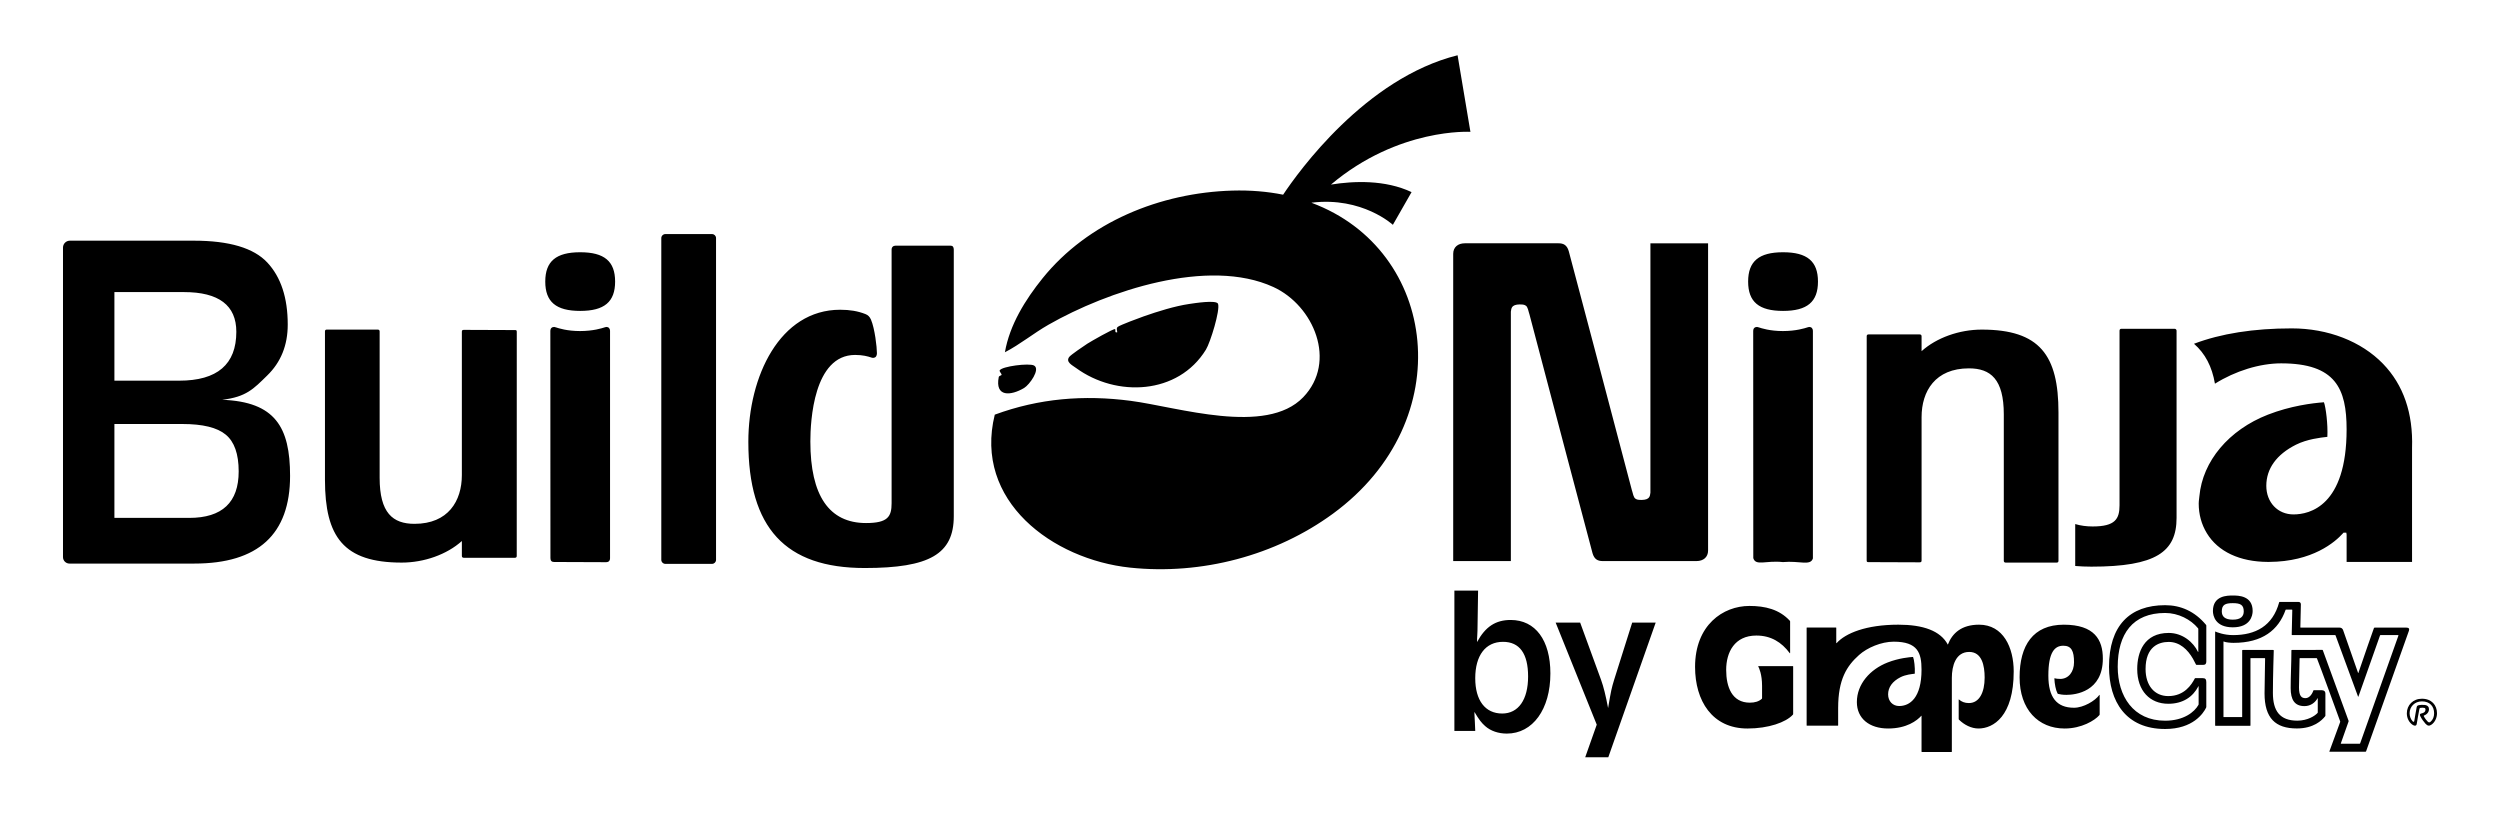
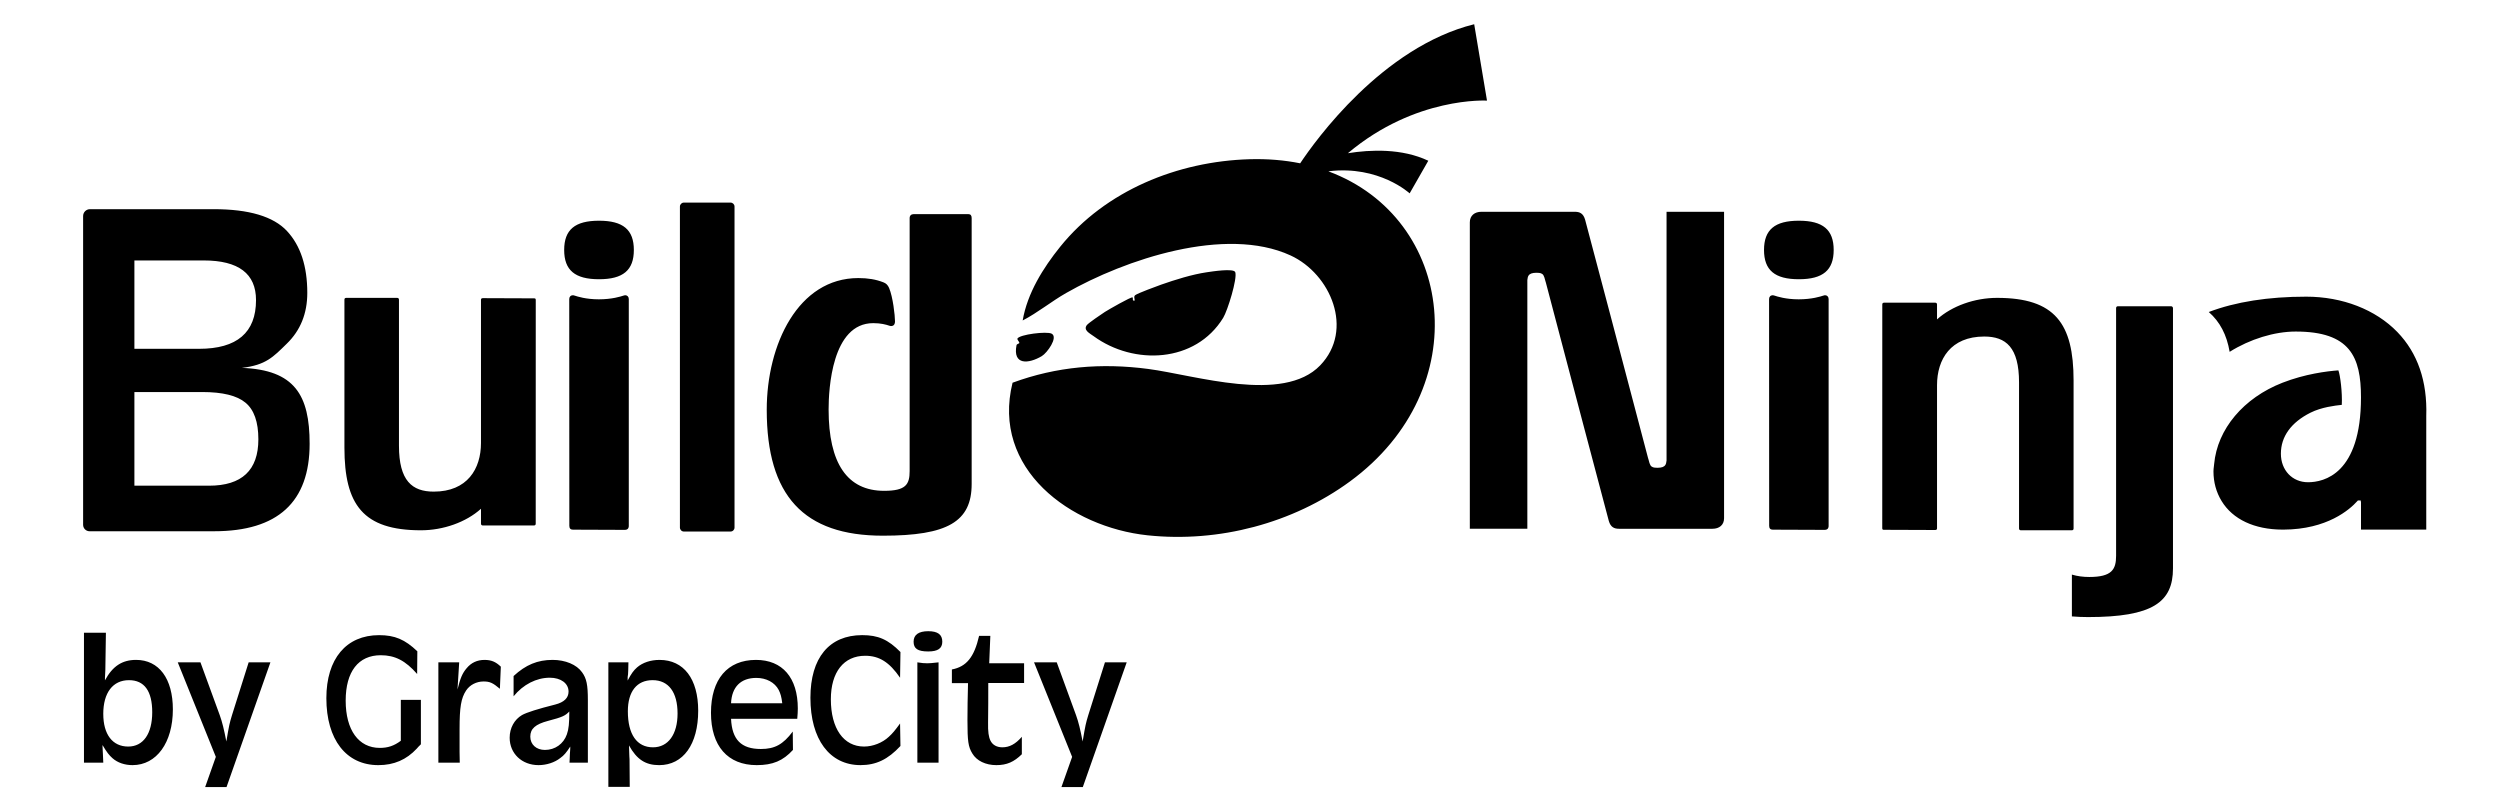
- <svg xmlns="http://www.w3.org/2000/svg" id="Layer_1" version="1.1" viewBox="0 0 271.231 88.154">
-   <path d="M185.314,26.395v33.333c0,.728-.52,1.144-1.258,1.144h-10.171c-.515,0-.908-.168-1.107-.851-.227-.797-4.932-18.655-6.847-25.928-.024-.061-.043-.118-.052-.168-.151-.622-.246-.74-.463-.83-.232-.099-.837-.085-1.069.012-.251.104-.388.244-.43.709v27.055h-6.256V27.54c0-.728.52-1.144,1.258-1.144h10.171c.515,0,.908.168,1.107.851.227.797,4.932,18.655,6.847,25.928.024.061.043.118.052.168.151.622.246.74.463.83.232.099.837.085,1.069-.012.251-.104.388-.244.43-.709v-27.055h6.256ZM215.006,35.759c-2.427,0-4.907.877-6.53,2.341v-1.622c0-.127-.078-.196-.204-.196h-5.549c-.131,0-.2.065-.2.196s-.004,24.202-.004,24.304c0,.151.028.204.176.204.143,0,5.406.021,5.557.021.155,0,.225-.043.225-.194v-15.558c0-2.819,1.487-5.291,5.136-5.291,2.358,0,3.784,1.181,3.784,4.989v15.887c0,.129.078.198.204.198h5.528c.135,0,.2-.067.2-.198v-16.087c0-6.211-2.023-8.994-8.323-8.994ZM248.633,35.627c-4.126,0-7.691.562-10.601,1.669,1.212,1.056,1.957,2.478,2.272,4.332,2.208-1.386,4.869-2.207,7.182-2.207,5.915,0,7.103,2.742,7.103,7.166,0,8.325-4.029,9.224-5.761,9.224-1.71,0-2.951-1.306-2.951-3.105,0-1.861,1.112-3.402,3.215-4.458,1.215-.609,2.697-.774,3.33-.844.028-.003.054-.006.079-.009.069-1.331-.163-3.193-.37-3.752-1.249.091-3.618.386-6.078,1.344-4.24,1.653-7.089,5.042-7.436,8.846-.009.093-.02.185-.031.276-.022.178-.042.345-.042.517,0,1.178.297,2.264.884,3.228,1.212,1.993,3.562,3.098,6.616,3.11h.117c4.752-.02,7.197-2.175,8.028-3.1l.063-.07h.305l.033.211v2.959h7.099l-.001-5.875c-.001-4.102-.001-6.425.001-6.485.124-3.775-.935-6.848-3.147-9.133-2.364-2.443-5.976-3.844-9.908-3.844ZM235.93,35.669h-5.758c-.146,0-.219.073-.219.211v18.93c0,1.489-.46,2.307-2.918,2.307-.665,0-1.299-.083-1.89-.26v4.548c.563.046,1.144.073,1.753.073,7.023,0,9.243-1.609,9.243-5.295v-20.303c0-.117-.095-.211-.211-.211ZM65.784,35.47c-.042,0-.073.01-.165.04-.311.101-1.258.407-2.688.407-1.407,0-2.328-.303-2.63-.403-.1-.033-.134-.044-.179-.044-.248,0-.414.167-.414.414,0,.07.003,6.976.005,13.463.002,5.742.005,11.155.005,11.203,0,.28.13.421.387.421.075,0,1.447.005,2.819.011,1.376.006,2.752.011,2.827.011.391,0,.434-.287.434-.41v-24.695c0-.25-.161-.418-.401-.418ZM62.948,33.732c2.619,0,3.787-.981,3.787-3.182,0-2.201-1.168-3.183-3.787-3.183-2.622,0-3.791.982-3.791,3.183,0,2.2,1.169,3.182,3.791,3.182ZM196.285,35.47c-.042,0-.073.01-.165.04-.311.101-1.259.407-2.688.407-1.407,0-2.328-.303-2.63-.403-.1-.033-.134-.044-.179-.044-.248,0-.414.167-.414.414,0,.07.003,6.976.005,13.463.002,5.742.005,11.155.005,11.203.265.892,1.373.229,3.206.432,1.822-.169,2.993.449,3.261-.399v-24.695c0-.25-.161-.418-.401-.418ZM193.449,33.732c2.619,0,3.787-.981,3.787-3.182,0-2.201-1.168-3.183-3.787-3.183-2.621,0-3.79.982-3.79,3.183,0,2.2,1.169,3.182,3.79,3.182ZM71.746,25.829v34.913c0,.239.194.433.433.433h5.073c.239,0,.433-.194.433-.433V25.829c0-.239-.194-.433-.433-.433h-5.073c-.239,0-.433.194-.433.433ZM103.126,26.651h-5.959c-.264,0-.435.167-.435.427v27.522c0,1.454-.414,2.146-2.771,2.146-4.01,0-6.043-2.977-6.043-8.849,0-2.203.35-9.389,4.855-9.389.83,0,1.39.157,1.74.275.068.023.279.095.449-.027.177-.127.177-.373.177-.454,0-.613-.225-2.641-.642-3.62-.136-.315-.326-.504-.614-.612-.811-.318-1.679-.465-2.733-.465-6.54,0-9.961,7.208-9.961,14.328,0,9.342,4.013,13.693,12.631,13.693,7.04,0,9.658-1.524,9.658-5.623v-28.924c0-.283-.118-.427-.352-.427ZM43.579,61.037c2.427,0,4.907-.877,6.53-2.341v1.622c0,.127.078.196.204.196h5.549c.131,0,.2-.065.2-.196s.004-24.202.004-24.304c0-.151-.028-.204-.176-.204-.143,0-5.406-.021-5.557-.021-.155,0-.225.043-.225.194v15.558c0,2.819-1.487,5.291-5.136,5.291-2.358,0-3.784-1.181-3.784-4.989v-15.887c0-.129-.078-.198-.204-.198h-5.528c-.135,0-.2.067-.2.198v16.087c0,6.211,2.023,8.994,8.323,8.994ZM7.536,61.143h13.541c6.929,0,10.394-3.173,10.394-9.518,0-5.285-1.622-8.036-7.368-8.251,2.612-.307,3.404-1.183,4.879-2.627,1.49-1.444,2.235-3.288,2.235-5.531,0-2.904-.738-5.147-2.212-6.73-1.475-1.582-4.133-2.374-7.974-2.374H7.582c-.413,0-.748.335-.748.748v33.582c0,.388.314.702.702.702ZM12.412,31.689h7.536c3.795,0,5.692,1.437,5.692,4.31,0,3.534-2.066,5.301-6.199,5.301h-7.029v-9.61ZM12.412,46.001h7.375c2.212,0,3.78.384,4.702,1.153.937.768,1.406,2.097,1.406,3.987,0,3.365-1.79,5.047-5.37,5.047h-8.113v-10.187ZM120.974,35.709c-.145-.09-2.642,1.346-3.01,1.582-.355.227-1.791,1.206-1.959,1.431-.411.549.303.886.736,1.201,4.384,3.2,11.08,2.916,14.093-1.991.482-.785,1.557-4.273,1.315-4.967-.159-.455-2.575-.068-3.127.013-1.576.233-3.415.81-4.931,1.342-.486.171-2.528.928-2.812,1.135-.205.149-.071.392-.065.59-.322.11-.147-.28-.237-.336ZM111.109,42.092c.584-.346,1.798-2.037,1.076-2.436-.523-.289-3.502.086-3.729.53-.052.101.191.334.21.455.017.11-.278.104-.31.27-.427,2.192,1.307,2.04,2.753,1.182ZM159.529,14.301l-1.393-8.306c-10.001,2.491-17.286,12.662-18.927,15.128-1.702-.343-3.54-.502-5.507-.445-7.807.226-15.663,3.401-20.593,9.517-1.864,2.313-3.573,5.052-4.084,8.022,1.655-.857,3.106-2.061,4.725-2.985,6.399-3.653,17.327-7.339,24.405-4.092,4.385,2.012,6.944,8.1,3.231,11.959-4.031,4.189-13.6,1.061-18.712.389-5.078-.667-9.932-.271-14.749,1.499-2.322,9.368,6.292,15.709,14.687,16.597,7.753.82,15.801-1.312,22.009-5.857,13.792-10.097,11.398-28.621-2.325-33.724.004-.005.009-.01.014-.015,5.486-.667,8.806,2.403,8.806,2.403l2.028-3.548c-2.873-1.357-6.286-1.213-8.746-.818,7.356-6.199,15.131-5.721,15.131-5.721ZM157.79,64.075h2.571l-.066,4.351-.022.483-.022.396v.352c.901-1.67,2.021-2.395,3.647-2.395,2.681,0,4.307,2.197,4.307,5.801,0,3.889-1.912,6.526-4.724,6.526-.923,0-1.758-.286-2.351-.813-.396-.352-.659-.681-1.165-1.538v.176q0,.11.022.461l.022.417.044,1.011h-2.263v-15.227ZM160.053,73.589c0,2.395,1.077,3.823,2.922,3.823,1.758,0,2.812-1.494,2.812-4.021,0-2.483-.923-3.757-2.725-3.757-1.89,0-3.01,1.472-3.01,3.955ZM174.488,82.158h-2.505l1.252-3.538-4.46-11.074h2.659l2.263,6.196c.286.791.505,1.692.769,3.076.33-1.956.374-2.131.659-3.076l1.956-6.196h2.549l-5.142,14.612ZM194.505,72.268h-3.723c-.03,0-.037.016-.022.042.084.155.411.846.411,2.102v1.318c0,.039-.014.073-.028.086-.318.287-.755.418-1.3.418-1.938,0-2.566-1.705-2.566-3.556,0-1.914.907-3.726,3.276-3.726,1.573,0,2.729.713,3.621,1.911.014.02.04.012.04-.012v-3.399c0-.063-.003-.075-.037-.112-1.144-1.232-2.673-1.6-4.378-1.6-2.871,0-5.897,2.081-5.897,6.615,0,3.666,1.849,6.683,5.689,6.683,2.273,0,4.169-.672,4.914-1.493.035-.039.039-.045.039-.109v-5.121c0-.036-.007-.046-.04-.046ZM214.713,67.773c-1.895,0-2.906.917-3.387,2.166-.803-1.515-2.701-2.166-5.367-2.166-3.523,0-5.747.937-6.705,2.004h-.034v-1.654c0-.03-.008-.041-.038-.041h-3.138c-.022,0-.038.008-.038.039v10.567c0,.032.008.043.037.043h3.34c.032,0,.042-.011.042-.043v-1.876c0-3.105.931-4.556,2.268-5.75.887-.792,2.411-1.445,3.765-1.445,2.625,0,3.013,1.24,3.013,3.041,0,3.057-1.269,3.94-2.427,3.94-.687,0-1.198-.507-1.198-1.265,0-.758.458-1.416,1.355-1.867.559-.28,1.246-.338,1.487-.367.043-.005.05-.009.052-.047.039-.608-.073-1.515-.179-1.748-.011-.024-.02-.03-.056-.028-.329.023-1.489.121-2.707.596-1.906.743-3.342,2.341-3.342,4.3,0,1.768,1.341,2.865,3.393,2.865,2.011,0,3.125-.849,3.608-1.388h.015v3.89c0,.036.012.046.051.046h3.193c.035,0,.044-.011.044-.044v-7.999c0-1.297.417-2.812,1.885-2.812,1.382,0,1.674,1.485,1.674,2.783,0,1.624-.585,2.764-1.712,2.764-.453,0-.805-.145-1.072-.389-.017-.016-.032-.01-.032.015v2.091c0,.036.008.062.035.088.556.551,1.329.955,2.113.955,1.608,0,3.821-1.326,3.821-6.196,0-2.585-1.131-5.068-3.759-5.068ZM232.778,72.582c0,1.796.967,2.938,2.463,2.938,1.759,0,2.532-1.256,2.874-1.903.014-.026.026-.042.063-.042h.805c.272,0,.384.11.384.433v2.677c0,.037-.005.058-.019.087-.296.614-1.423,2.318-4.451,2.318-4.261,0-6.084-2.991-6.084-6.747,0-4.46,2.237-6.685,6.084-6.685,1.692,0,3.211.663,4.428,2.119.026.031.043.058.043.102v3.882c0,.232-.088.371-.323.371h-.721c-.058,0-.065-.014-.082-.046-.018-.034-.321-.614-.321-.614-.571-.994-1.43-1.828-2.628-1.828-1.081,0-2.515.506-2.515,2.938M238.534,76.392v-1.935c0-.027-.015-.018-.023-.005-.599,1.151-1.671,1.902-3.27,1.902-1.981,0-3.369-1.396-3.369-3.771,0-1.829.753-3.914,3.42-3.914,1.512,0,2.68,1.019,3.172,2.053.01.024.035.025.035-.013v-2.46c0-.039-.008-.06-.032-.09-.786-.952-2.13-1.656-3.57-1.656-3.511,0-5.141,2.267-5.141,5.841,0,3.167,1.682,5.847,5.141,5.847,2.024,0,3.186-.939,3.621-1.721.01-.019.016-.039.016-.078ZM244.396,66.289c0,.504-.252,1.771-2.156,1.771-1.903,0-2.155-1.267-2.155-1.771,0-1.68,1.577-1.68,2.155-1.68.577,0,2.156,0,2.156,1.68M243.43,66.333c0-.725-.384-.896-1.191-.896-.808,0-1.191.171-1.191.896,0,.554.344.895,1.191.895.847,0,1.191-.341,1.191-.895ZM261.346,68.443c-.055.186-4.305,12.124-4.639,13.058-.017.05-.049.057-.088.057h-3.863c-.031,0-.043-.016-.034-.042.122-.332,1.154-3.146,1.164-3.173.014-.036.016-.051.001-.088-.241-.67-2.275-6.252-2.512-6.816-.01-.023-.024-.037-.061-.037h-1.772c-.042,0-.054.024-.055.037-.012.603-.064,3.145-.064,3.145,0,.987.311,1.16.708,1.16.38,0,.698-.373.853-.831.008-.023.026-.029.054-.029h.866c.221,0,.384.108.384.382v2.35c0,.043-.003.062-.024.089-.372.473-1.265,1.327-3.07,1.327-2.335,0-3.508-1.125-3.508-3.8,0-1.248.072-3.466.059-3.776-.003-.039-.008-.053-.046-.053h-1.503c-.028,0-.038,0-.038.038v7.255c0,.038-.013.05-.046.05h-3.733c-.027,0-.053,0-.053-.055v-10.15c0-.023.016-.027.033-.02.139.062.911.383,1.915.383,2.43,0,4.295-.98,4.999-3.559.007-.028.024-.042.073-.042h2.016c.182,0,.268.112.265.277-.003.16-.041,1.876-.056,2.46-.001.046.015.052.043.052h4.221c.184,0,.317.107.374.271.252.721,1.075,3.095,1.627,4.649.006.016.022.018.028,0,.575-1.714,1.549-4.471,1.689-4.866.011-.031.033-.054.091-.054h3.429c.263,0,.349.102.277.352M260.161,68.897h-1.873c-.043,0-.063.013-.079.06-.255.719-2.328,6.585-2.336,6.61-.012.031-.039.029-.046,0-.006-.025-2.43-6.608-2.438-6.629-.013-.032-.035-.041-.067-.041h-4.651c-.03,0-.039-.018-.037-.049.008-.362.061-2.635.061-2.661,0-.029-.007-.047-.045-.047h-.634c-.026,0-.04.009-.05.034-.772,2.18-2.508,3.571-5.649,3.571-.328,0-.849-.047-1.06-.146-.014-.007-.027-.006-.027.014v8.163c0,.016.003.021.019.021h1.99c.014,0,.02-.005.02-.019v-7.206c0-.039.017-.058.076-.058.059,0,3.223-.001,3.268-.001.046,0,.082.014.082.067,0,.053-.093,2.806-.093,4.597,0,1.955.756,3.009,2.648,3.009,1.121,0,1.936-.534,2.196-.835.015-.018.024-.031.024-.079v-1.512c0-.024-.018-.019-.025-.006-.238.444-.734.854-1.416.854-1.083,0-1.499-.703-1.499-1.958,0-1.35.08-2.716.08-4.081,0-.045.035-.056.066-.056.03,0,3.236-.005,3.28-.005.032,0,.052.007.064.042.015.041,2.56,7.012,2.792,7.648.011.031.008.054-.002.081-.009.027-.821,2.324-.834,2.361-.013.037-.017.049.027.049h1.999c.04,0,.058-.014.068-.044.008-.022,4.131-11.633,4.148-11.681.017-.049-.01-.068-.048-.068ZM227.76,75.398c-.448.637-1.72,1.387-2.744,1.387-1.897,0-2.785-1.145-2.785-3.488,0-2.555.696-3.241,1.624-3.241.873,0,1.161.566,1.161,1.791,0,1.056-.605,1.81-1.493,1.81-.272,0-.465-.029-.607-.068-.022-.006-.032.007-.032.031.024.58.155,1.268.343,1.612.017.031.035.041.067.051.171.048.48.104.904.104.961,0,3.945-.333,3.945-3.937,0-2.041-.912-3.676-4.236-3.676-3.343,0-4.796,2.256-4.796,5.709,0,3.487,2.024,5.555,4.888,5.555,1.839,0,3.269-.877,3.752-1.434.039-.044.046-.055.046-.124v-2.065c0-.033-.025-.036-.04-.016ZM261.124,77.385c0-.888.676-1.579,1.637-1.579,1.043,0,1.635.691,1.635,1.579,0,.535-.265,1.021-.629,1.253-.22.14-.39.126-.623-.124-.153-.163-.453-.57-.567-.83-.068-.155-.04-.252.119-.278.296-.049.453-.201.453-.429,0-.064-.026-.141-.107-.17-.088-.032-.321-.032-.441-.009-.085.016-.098.052-.119.145-.062.27-.243,1.355-.287,1.606-.037.212-.229.228-.419.106-.399-.254-.653-.725-.653-1.268ZM261.75,78.252c.075.078.162.089.18-.022.068-.403.197-1.216.264-1.519.034-.152.12-.181.272-.212.127-.025.343-.043.594-.016.324.033.466.22.466.45,0,.29-.174.552-.519.687-.064.026-.064.039-.041.087.111.225.308.481.441.601.121.11.217.06.284.003.266-.222.392-.555.392-.926,0-.726-.444-1.292-1.325-1.292-.79,0-1.334.579-1.334,1.292,0,.326.125.655.326.867Z" />
+ <svg xmlns="http://www.w3.org/2000/svg" id="Layer_1" version="1.1" viewBox="0 0 271.915 88.085">
+   <path d="M187.52,23.035v33.333c0,.728-.52,1.144-1.258,1.144h-10.171c-.515,0-.908-.168-1.107-.851-.227-.797-4.932-18.655-6.847-25.928-.024-.061-.043-.118-.052-.168-.151-.622-.246-.74-.463-.83-.232-.099-.837-.085-1.069.012-.251.104-.388.244-.43.709v27.055h-6.256V24.179c0-.728.52-1.144,1.258-1.144h10.171c.515,0,.908.168,1.107.851.227.797,4.932,18.655,6.847,25.928.024.061.043.118.052.168.151.622.246.74.463.83.232.099.837.085,1.069-.012.251-.104.388-.244.43-.709v-27.055h6.256ZM217.212,32.398c-2.427,0-4.907.877-6.53,2.341v-1.622c0-.127-.078-.196-.204-.196h-5.549c-.131,0-.2.065-.2.196s-.004,24.202-.004,24.304c0,.151.028.204.176.204.143,0,5.406.021,5.557.021.155,0,.225-.043.225-.194v-15.558c0-2.819,1.487-5.291,5.136-5.291,2.358,0,3.784,1.181,3.784,4.989v15.887c0,.129.078.198.204.198h5.528c.135,0,.2-.067.2-.198v-16.087c0-6.211-2.023-8.994-8.323-8.994ZM250.839,32.267c-4.126,0-7.691.562-10.601,1.669,1.212,1.056,1.957,2.478,2.272,4.332,2.208-1.386,4.869-2.207,7.182-2.207,5.915,0,7.103,2.742,7.103,7.166,0,8.325-4.029,9.224-5.761,9.224-1.71,0-2.951-1.306-2.951-3.105,0-1.861,1.112-3.402,3.215-4.458,1.215-.609,2.697-.774,3.33-.844.028-.003.054-.006.079-.009.069-1.331-.163-3.193-.37-3.752-1.249.091-3.618.386-6.078,1.344-4.24,1.653-7.089,5.042-7.436,8.846-.009.093-.02.185-.031.276-.022.178-.042.345-.042.517,0,1.178.297,2.264.884,3.228,1.212,1.993,3.562,3.098,6.616,3.11h.117c4.752-.02,7.197-2.175,8.028-3.1l.063-.07h.305l.033.211v2.959h7.099l-.001-5.875c-.001-4.102-.001-6.425.001-6.485.124-3.775-.935-6.848-3.147-9.133-2.364-2.443-5.976-3.844-9.908-3.844ZM236.136,33.308h-5.758c-.146,0-.219.073-.219.211v26.93c0,1.489-.46,2.307-2.918,2.307-.665,0-1.299-.083-1.89-.26v4.548c.563.046,1.144.073,1.753.073,7.023,0,9.243-1.609,9.243-5.295v-28.303c0-.117-.095-.211-.211-.211ZM67.99,32.109c-.042,0-.073.01-.165.04-.311.101-1.258.407-2.688.407-1.407,0-2.328-.303-2.63-.403-.1-.033-.134-.044-.179-.044-.248,0-.414.167-.414.414,0,.07.003,6.976.005,13.463.002,5.742.005,11.155.005,11.203,0,.28.13.421.387.421.075,0,1.447.005,2.819.011,1.376.006,2.752.011,2.827.011.391,0,.434-.287.434-.41v-24.695c0-.25-.161-.418-.401-.418ZM65.154,30.371c2.619,0,3.787-.981,3.787-3.182,0-2.201-1.168-3.183-3.787-3.183-2.622,0-3.791.982-3.791,3.183,0,2.2,1.169,3.182,3.791,3.182ZM198.491,32.109c-.042,0-.073.01-.165.04-.311.101-1.259.407-2.688.407-1.407,0-2.328-.303-2.63-.403-.1-.033-.134-.044-.179-.044-.248,0-.414.167-.414.414,0,.07.003,6.976.005,13.463.002,5.742.005,11.155.005,11.203,0,.28.13.421.387.421.075,0,1.447.005,2.819.011,1.375.006,2.752.011,2.827.011.392,0,.434-.287.434-.41v-24.695c0-.25-.161-.418-.401-.418ZM195.655,30.371c2.619,0,3.787-.981,3.787-3.182,0-2.201-1.168-3.183-3.787-3.183-2.621,0-3.79.982-3.79,3.183,0,2.2,1.169,3.182,3.79,3.182ZM73.952,22.468v34.913c0,.239.194.433.433.433h5.073c.239,0,.433-.194.433-.433V22.468c0-.239-.194-.433-.433-.433h-5.073c-.239,0-.433.194-.433.433ZM105.332,23.29h-5.959c-.264,0-.435.167-.435.427v27.522c0,1.454-.414,2.146-2.771,2.146-4.01,0-6.043-2.977-6.043-8.849,0-2.203.35-9.389,4.855-9.389.83,0,1.39.157,1.74.275.068.023.279.095.449-.027.177-.127.177-.373.177-.454,0-.613-.225-2.641-.642-3.62-.136-.315-.326-.504-.614-.612-.811-.318-1.679-.465-2.733-.465-6.54,0-9.961,7.208-9.961,14.328,0,9.342,4.013,13.693,12.631,13.693,7.04,0,9.658-1.524,9.658-5.623v-28.924c0-.283-.118-.427-.352-.427ZM45.785,57.677c2.427,0,4.907-.877,6.53-2.341v1.622c0,.127.078.196.204.196h5.549c.131,0,.2-.065.2-.196s.004-24.202.004-24.304c0-.151-.028-.204-.176-.204-.143,0-5.406-.021-5.557-.021-.155,0-.225.043-.225.194v15.558c0,2.819-1.487,5.291-5.136,5.291-2.358,0-3.784-1.181-3.784-4.989v-15.887c0-.129-.078-.198-.204-.198h-5.528c-.135,0-.2.067-.2.198v16.087c0,6.211,2.023,8.994,8.323,8.994ZM9.742,57.782h13.541c6.929,0,10.394-3.173,10.394-9.518,0-5.285-1.622-8.036-7.368-8.251,2.612-.307,3.404-1.183,4.879-2.627,1.49-1.444,2.235-3.288,2.235-5.531,0-2.904-.738-5.147-2.212-6.73-1.475-1.582-4.133-2.374-7.974-2.374h-13.449c-.413,0-.748.335-.748.748v33.582c0,.388.314.702.702.702ZM14.618,28.328h7.536c3.795,0,5.692,1.437,5.692,4.31,0,3.534-2.066,5.301-6.199,5.301h-7.029v-9.61ZM14.618,42.64h7.375c2.212,0,3.78.384,4.702,1.153.937.768,1.406,2.097,1.406,3.987,0,3.365-1.79,5.047-5.37,5.047h-8.113v-10.187ZM123.18,32.348c-.145-.09-2.642,1.346-3.01,1.582-.355.227-1.791,1.206-1.959,1.431-.411.549.303.886.736,1.201,4.384,3.2,11.08,2.916,14.093-1.991.482-.785,1.557-4.273,1.315-4.967-.159-.455-2.575-.068-3.127.013-1.576.233-3.415.81-4.931,1.342-.486.171-2.528.928-2.812,1.135-.205.149-.071.392-.065.59-.322.11-.147-.28-.237-.336ZM113.315,38.731c.584-.346,1.798-2.037,1.076-2.436-.523-.289-3.502.086-3.729.53-.052.101.191.334.21.455.017.11-.278.104-.31.27-.427,2.192,1.307,2.04,2.753,1.182ZM161.735,10.941l-1.393-8.306c-10.001,2.491-17.286,12.662-18.927,15.128-1.702-.343-3.54-.502-5.507-.445-7.807.226-15.663,3.401-20.593,9.517-1.864,2.313-3.573,5.052-4.084,8.022,1.655-.857,3.106-2.061,4.725-2.985,6.399-3.653,17.327-7.339,24.405-4.092,4.385,2.012,6.944,8.1,3.231,11.959-4.031,4.189-13.6,1.061-18.712.389-5.078-.667-9.932-.271-14.749,1.499-2.322,9.368,6.292,15.709,14.687,16.597,7.753.82,15.801-1.312,22.009-5.857,13.792-10.097,11.398-28.621-2.325-33.724.004-.005.009-.01.014-.015,5.486-.667,8.806,2.403,8.806,2.403l2.028-3.548c-2.873-1.357-6.286-1.213-8.746-.818,7.356-6.199,15.131-5.721,15.131-5.721ZM9.132,68.817h2.387l-.061,4.039-.021.449-.021.367v.326c.836-1.551,1.877-2.224,3.387-2.224,2.489,0,3.999,2.04,3.999,5.386,0,3.611-1.775,6.06-4.386,6.06-.857,0-1.632-.266-2.183-.755-.367-.327-.612-.633-1.082-1.429v.163q0,.103.021.429l.021.388.041.938h-2.101v-14.138ZM11.233,77.65c0,2.225,1,3.55,2.713,3.55,1.632,0,2.611-1.387,2.611-3.733,0-2.305-.856-3.488-2.53-3.488-1.754,0-2.795,1.367-2.795,3.672ZM24.639,85.607h-2.326l1.163-3.285-4.142-10.281h2.469l2.101,5.753c.265.734.469,1.57.714,2.855.306-1.815.347-1.979.612-2.855l1.815-5.753h2.367l-4.774,13.566ZM45.779,80.956c-.061.061-.102.081-.143.143-.02.021-.082.062-.163.163-.041.041-.102.103-.143.163-1.122,1.204-2.469,1.796-4.182,1.796-3.489,0-5.651-2.775-5.651-7.283,0-4.284,2.163-6.855,5.733-6.855,1.713,0,2.815.47,4.162,1.755l-.021,2.469c-1.265-1.448-2.407-2.04-3.958-2.04-2.428,0-3.815,1.774-3.815,4.937,0,3.203,1.408,5.142,3.713,5.142.877,0,1.55-.225,2.285-.775v-4.447h2.183v4.835ZM47.679,72.041h2.265l-.184,2.958c.306-1.245.53-1.775 1-2.326.49-.592,1.143-.897,1.938-.897.734,0,1.224.204,1.775.734l-.102,2.407c-.775-.652-1.102-.796-1.775-.796-.775,0-1.489.367-1.897.979-.551.837-.714,1.815-.714,4.203v2.488l.021,1.163h-2.326v-10.914ZM61.942,82.955l.021-.408c.02-.244.02-.51.02-.51q.041-.47.041-.612v-.225c-.428.653-.673.959-1.081,1.245-.612.489-1.51.775-2.367.775-1.816,0-3.142-1.266-3.142-2.979,0-1.062.51-1.979,1.346-2.469q.775-.429,3.611-1.143c.958-.245,1.448-.714,1.448-1.408,0-.897-.836-1.509-2.04-1.509-1.449,0-2.897.734-3.938,2.02v-2.203c1.326-1.225,2.611-1.755,4.244-1.755,1.387,0,2.611.51,3.203,1.347.49.673.632,1.366.632,3.039v6.794h-1.999ZM59.616,78.405c-1.387.367-1.938.857-1.938,1.714,0,.857.653,1.448,1.591,1.448,1.102,0,2.02-.652,2.387-1.692.204-.571.265-1.225.265-2.489-.449.469-.755.612-2.305,1.02ZM66.168,72.041h2.183l-.021.877c0,.204-.021.429-.021.429l-.041.285v.388c.408-.775.653-1.102,1.021-1.428.612-.531,1.489-.816,2.448-.816,2.632,0,4.203,2.061,4.203,5.528,0,3.652-1.632,5.917-4.243,5.917-1.489,0-2.428-.612-3.285-2.143l.021.612.02.592c.021.184.021.388.021.611l.021,2.693h-2.326v-13.546ZM68.289,77.365c0,2.51.979,3.917,2.734,3.917,1.652,0,2.672-1.407,2.672-3.672,0-2.326-.979-3.632-2.713-3.632-1.713,0-2.693,1.225-2.693,3.387ZM79.513,78.181c.102,2.264,1.102,3.284,3.244,3.284,1.51,0,2.408-.489,3.468-1.897l.021,1.999c-1.081,1.184-2.203,1.653-3.938,1.653-3.162,0-4.978-2.081-4.978-5.692,0-3.651,1.795-5.753,4.896-5.753,2.876,0,4.549,1.938,4.549,5.284,0,.388-.021.611-.061,1.122h-7.202ZM85.082,76.488c-.082-.694-.184-1.041-.387-1.449-.429-.815-1.347-1.306-2.428-1.306-1.693,0-2.673.979-2.754,2.755h5.569ZM97.897,73.713c-1.163-1.693-2.265-2.388-3.795-2.388-2.326,0-3.733,1.775-3.733,4.733,0,3.183,1.387,5.141,3.611,5.141.958,0,1.999-.407,2.693-1.061.408-.367.673-.693,1.224-1.448l.041,2.448c-1.367,1.469-2.652,2.081-4.345,2.081-3.366,0-5.447-2.815-5.447-7.324,0-4.346,2.04-6.814,5.631-6.814,1.734,0,2.815.47,4.162,1.837l-.041,2.795ZM102.49,69.796c0,.734-.49,1.061-1.53,1.061-1.143,0-1.591-.307-1.591-1.061,0-.755.551-1.143,1.591-1.143,1.04,0,1.53.367,1.53,1.143ZM99.777,72.041c.49.081.755.102,1.082.102.245,0,.51-.021,1.224-.102v10.914h-2.305v-10.914ZM111.386,72.142v2.142h-3.896c0,2.184,0,2.244-.021,4.285-.021,1.04.062,1.591.265,1.999.225.448.673.714,1.286.714.775,0,1.428-.347,2.122-1.143v1.897c-.857.836-1.632,1.184-2.774,1.184-1.163,0-2.142-.47-2.611-1.266-.449-.734-.531-1.346-.531-3.61,0-1.163.021-2.551.062-4.04h-1.755v-1.489c1.591-.306,2.428-1.346,2.958-3.651h1.224l-.123,2.979h3.794ZM117.774,85.607h-2.326l1.163-3.285-4.142-10.281h2.469l2.101,5.753c.265.734.469,1.57.714,2.855.306-1.815.347-1.979.612-2.855l1.815-5.753h2.367l-4.774,13.566Z" />
</svg>
